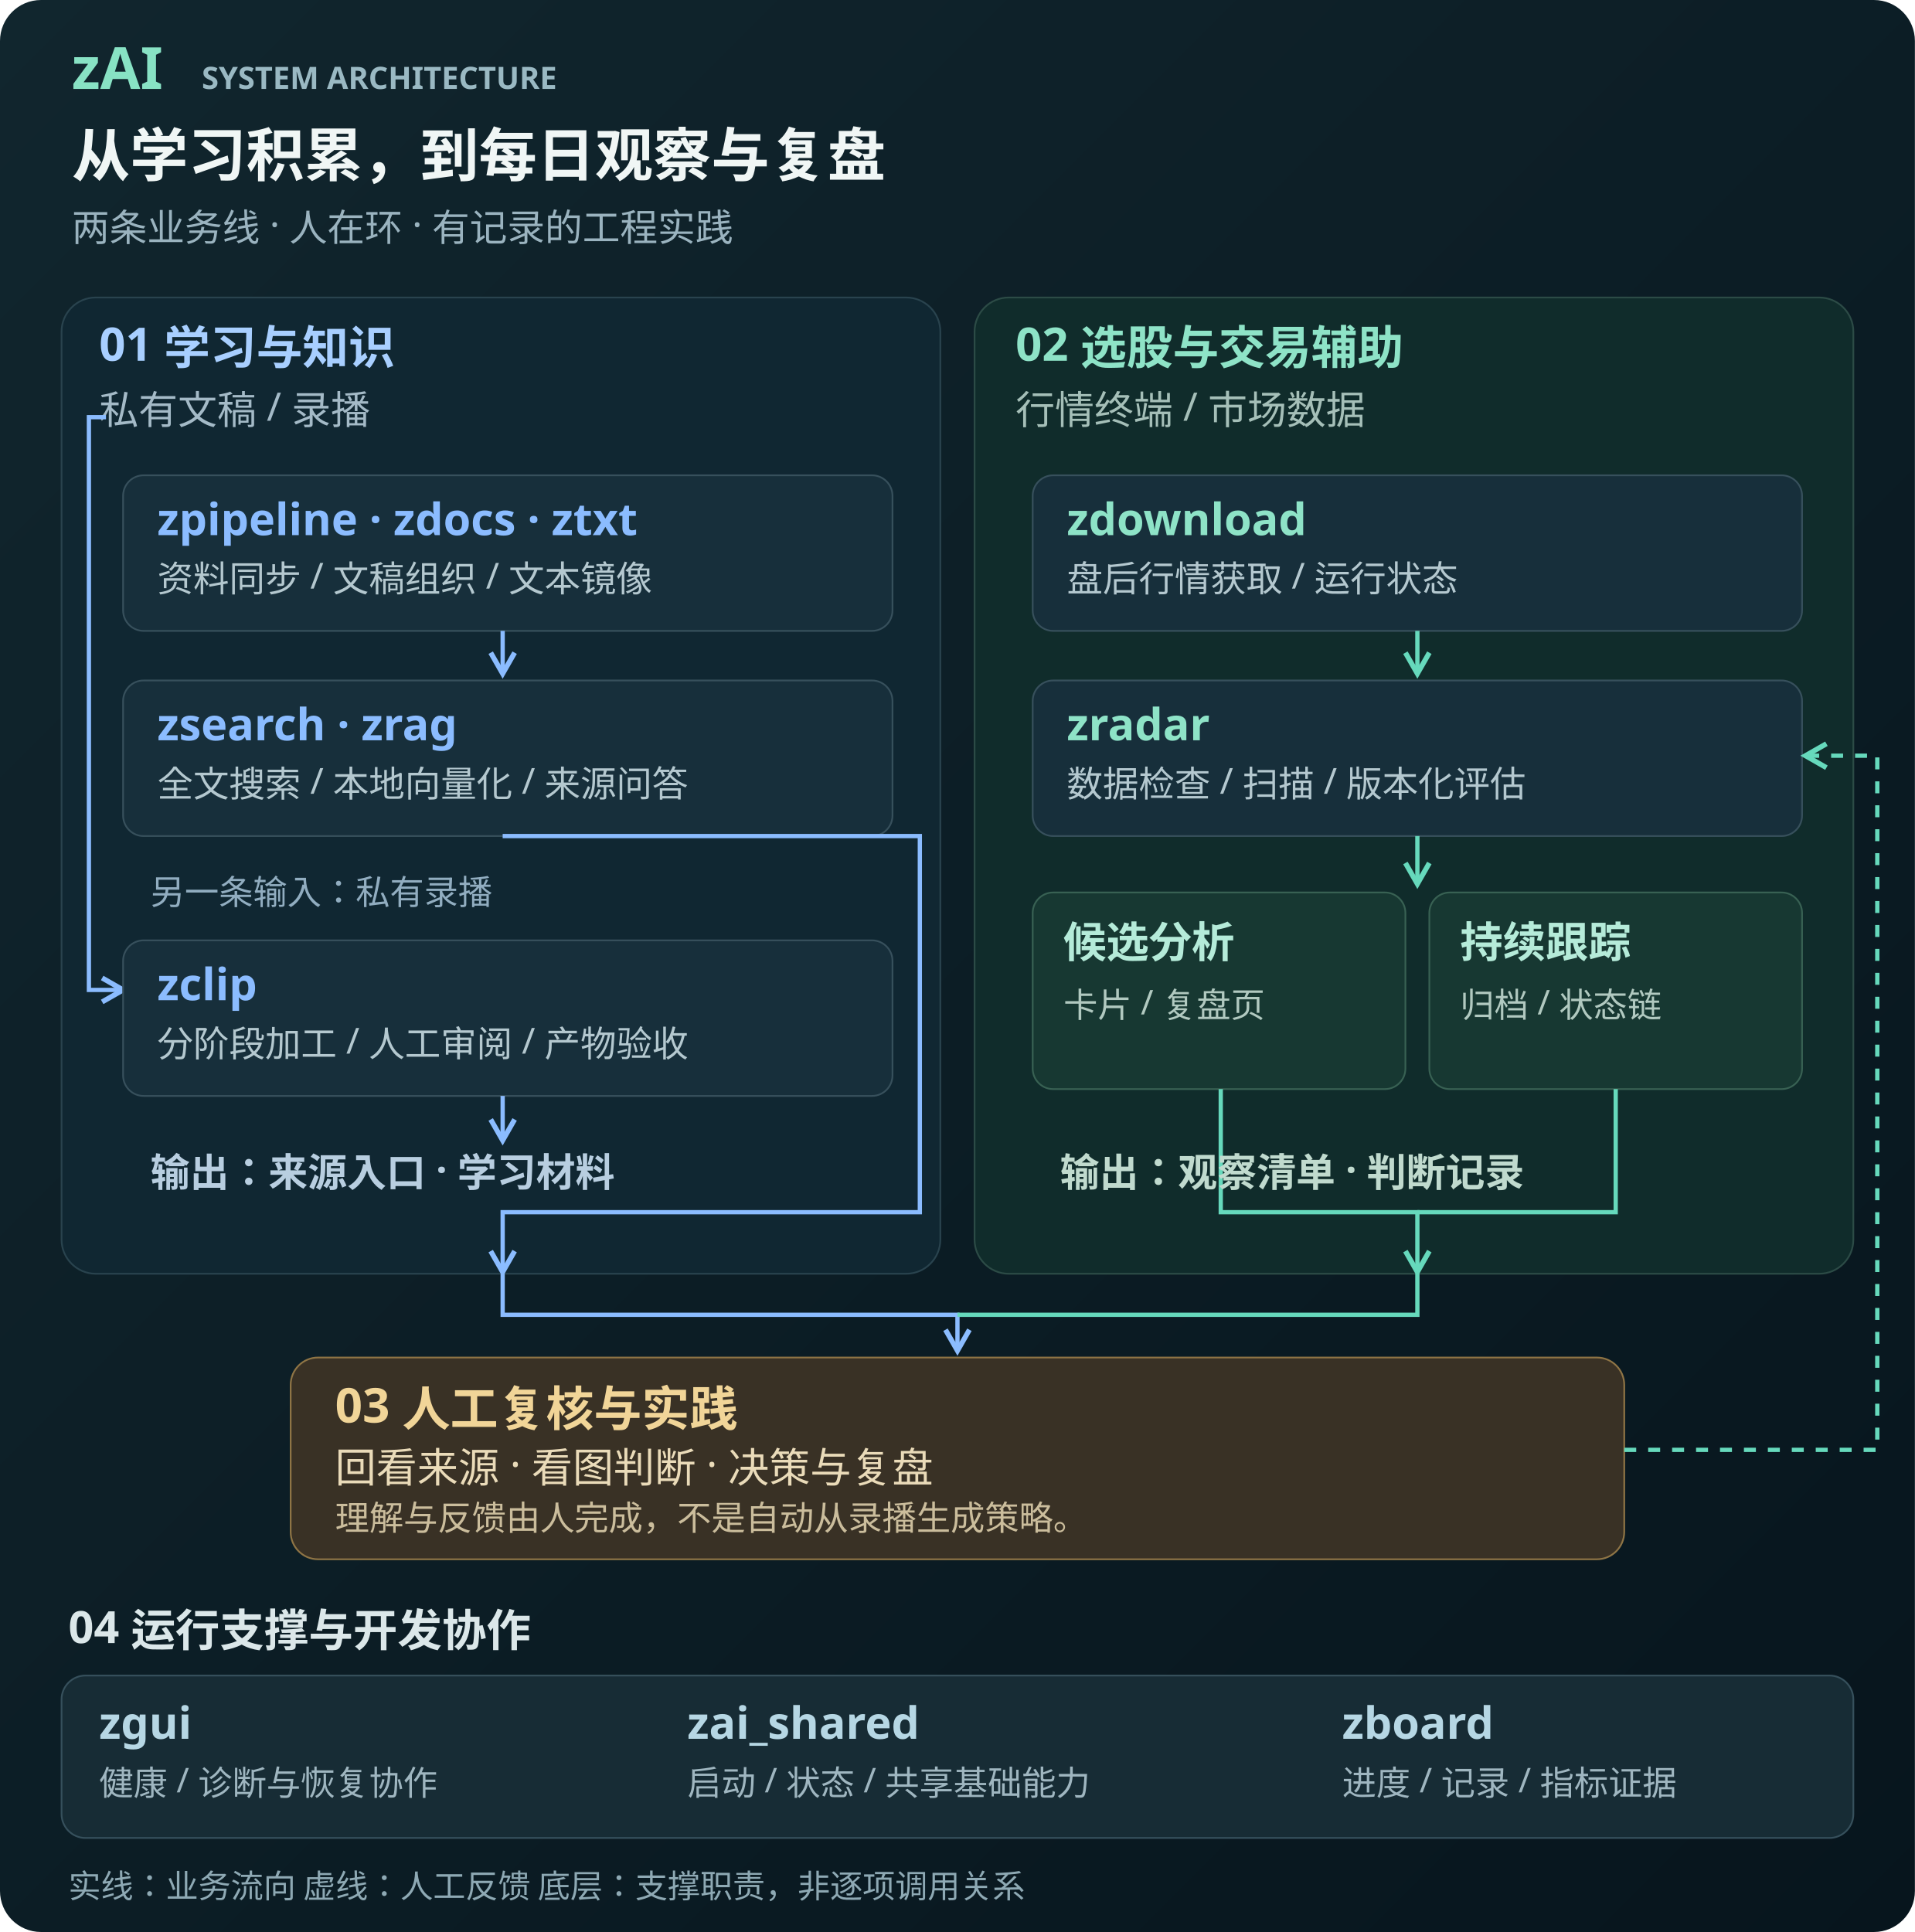
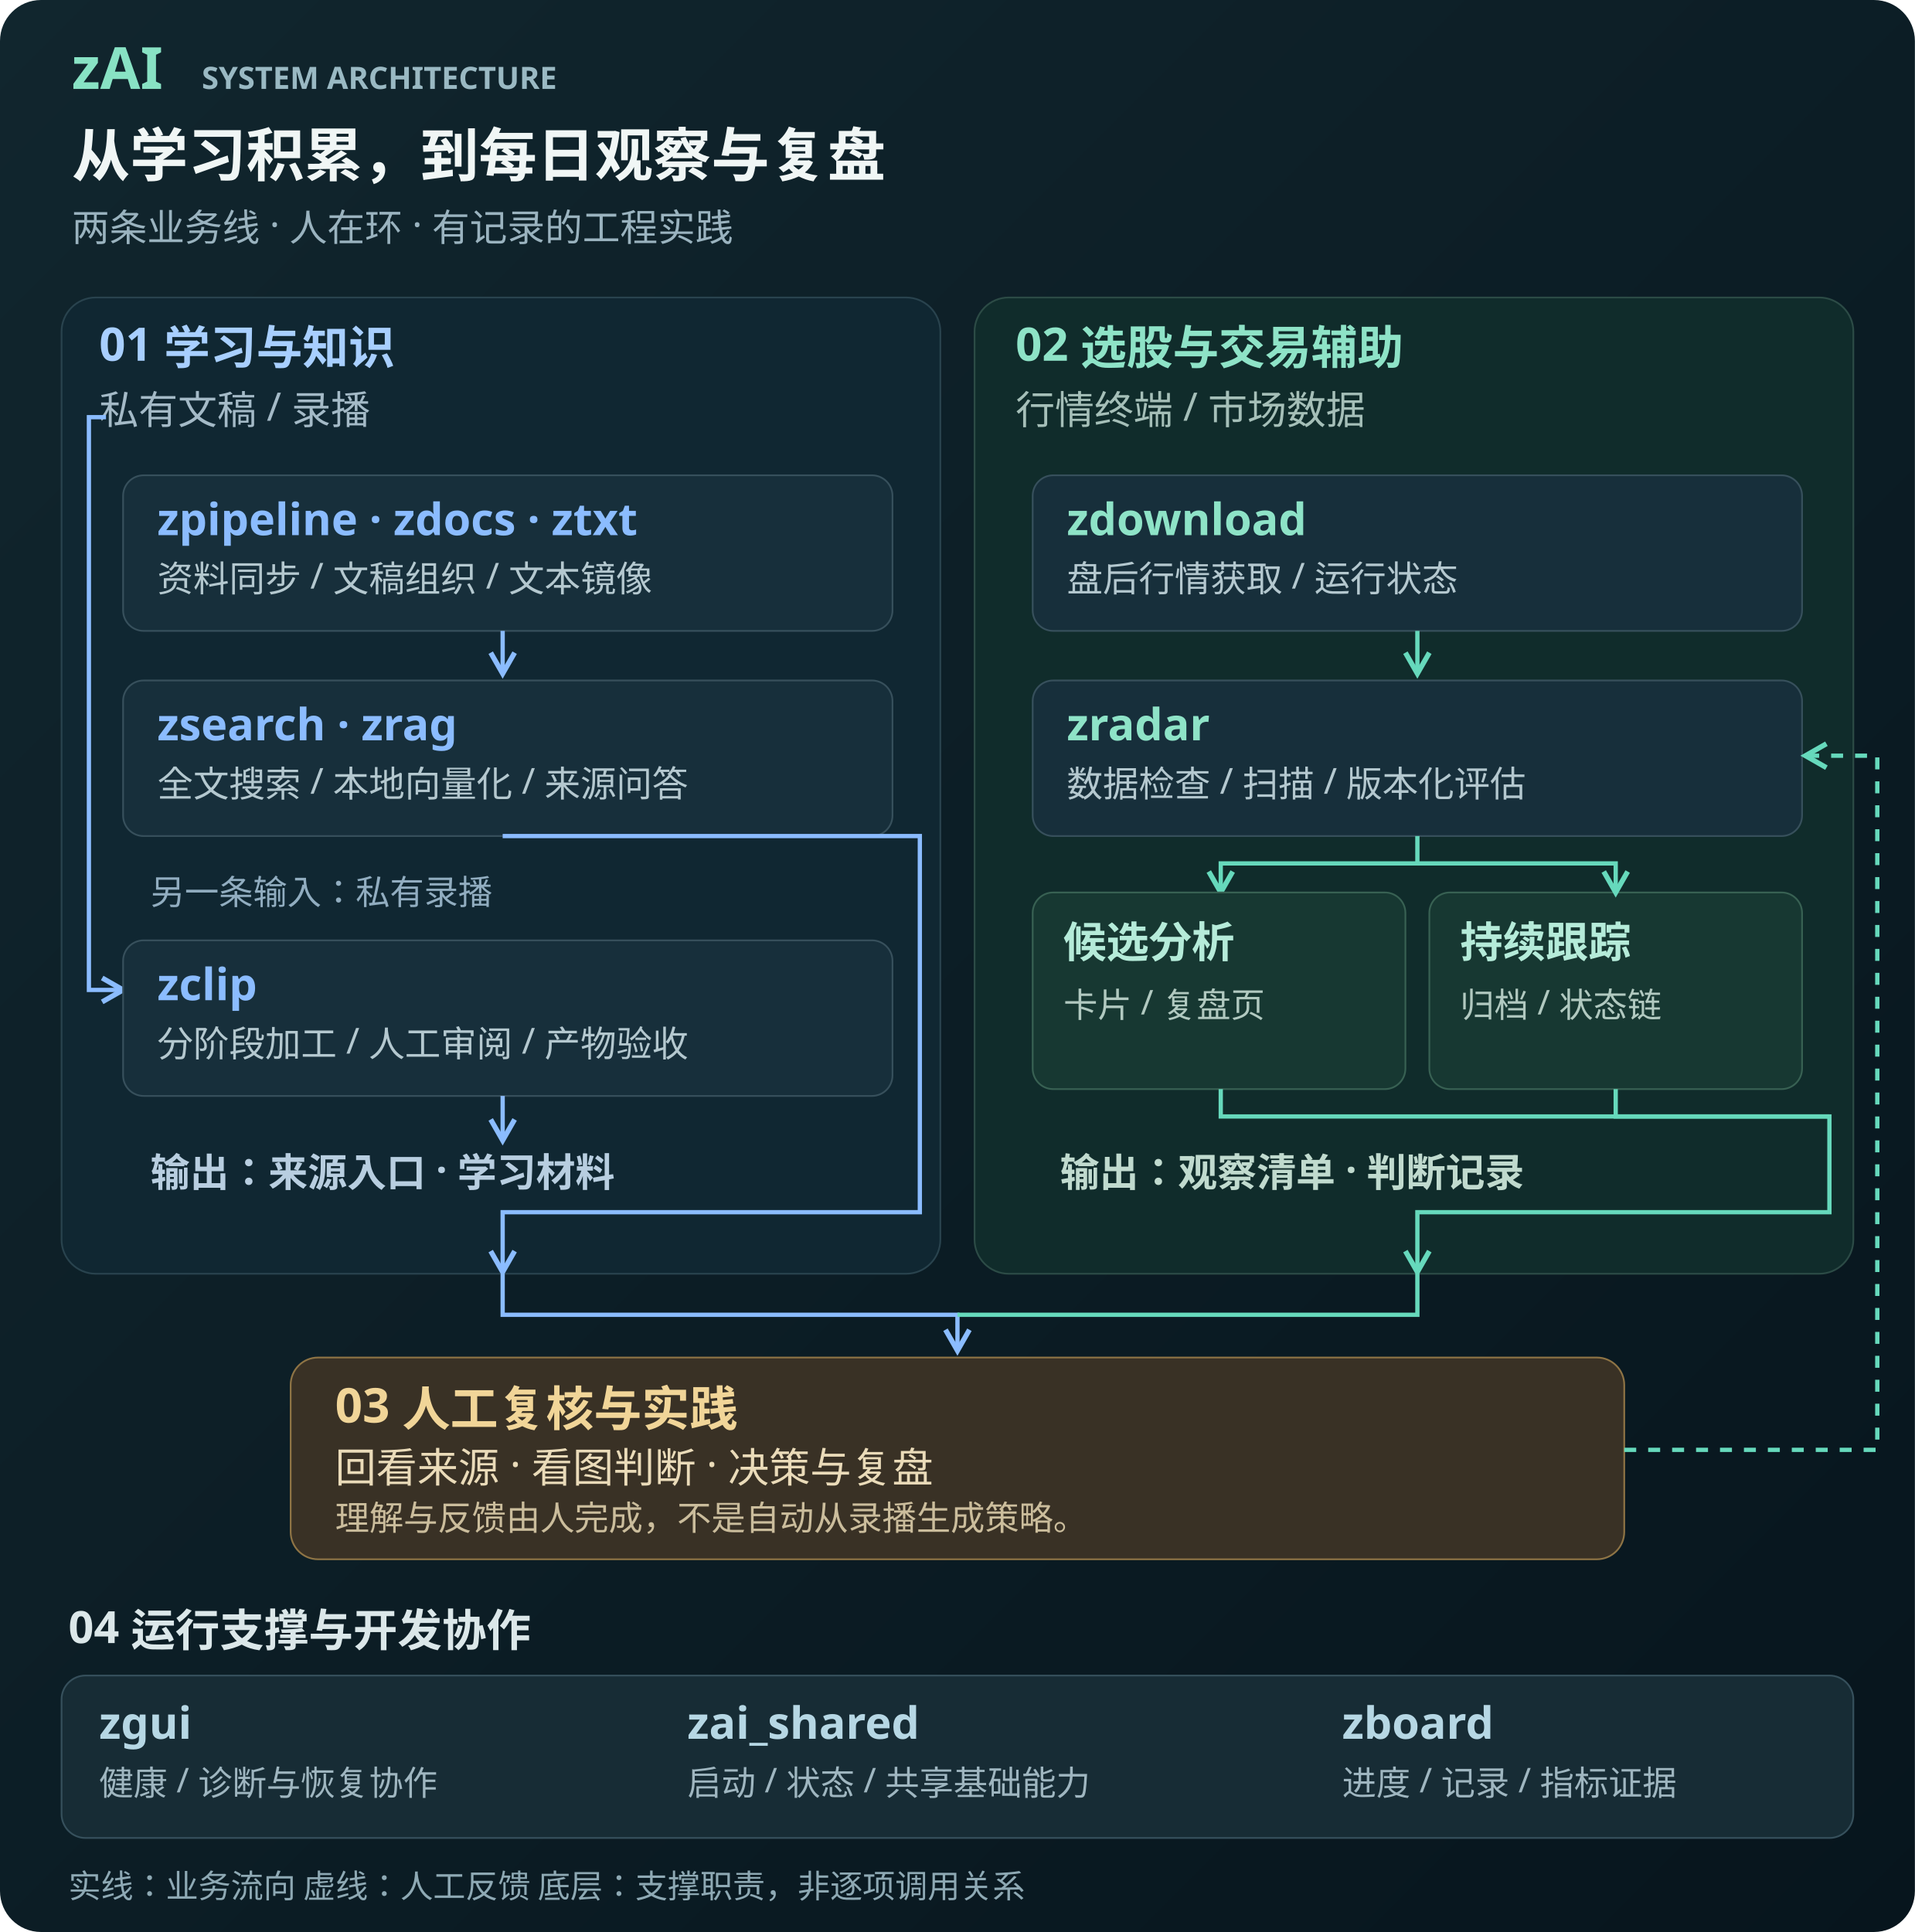
<svg xmlns="http://www.w3.org/2000/svg" width="1120" height="1130" viewBox="0 0 1120 1130" role="img" aria-labelledby="title desc">
  <defs>
    <linearGradient id="bg" x2="1" y2="1">
      <stop stop-color="#11262e" />
      <stop offset="1" stop-color="#07151d" />
    </linearGradient>
    <marker id="arrow" viewBox="0 0 10 10" refX="8" refY="5" markerWidth="7" markerHeight="7" orient="auto-start-reverse">
      <path d="M1 1L8 5L1 9" fill="none" stroke="#66d9bc" stroke-width="1.7" />
    </marker>
    <marker id="blue" viewBox="0 0 10 10" refX="8" refY="5" markerWidth="7" markerHeight="7" orient="auto">
      <path d="M1 1L8 5L1 9" fill="none" stroke="#8bbcff" stroke-width="1.7" />
    </marker>
  </defs>
  <rect width="1120" height="1130" rx="24" fill="url(#bg)" />
  <g font-family="Segoe UI, Microsoft YaHei, PingFang SC, sans-serif">
    <text x="42" y="52" fill="#88e2c4" font-size="34" font-weight="700">zAI</text>
    <text x="118" y="52" fill="#9ab9c3" font-size="18" font-weight="600">SYSTEM ARCHITECTURE</text>
    <text x="42" y="103" fill="#f0f6f5" font-size="34" font-weight="700">从学习积累，到每日观察与复盘</text>
    <text x="42" y="141" fill="#9ab3bf" font-size="22" font-weight="400">两条业务线 · 人在环 · 有记录的工程实践</text>
    <rect x="36" y="174" width="514" height="571" rx="20" fill="#102732" stroke="#29434e" />
    <rect x="570" y="174" width="514" height="571" rx="20" fill="#102c2b" stroke="#2c4b46" />
    <text x="58" y="211" fill="#a8cfff" font-size="27" font-weight="700">01  学习与知识</text>
    <text x="594" y="211" fill="#8ee3c7" font-size="27" font-weight="700">02  选股与交易辅助</text>
    <text x="58" y="248" fill="#a4bac7" font-size="23" font-weight="400">私有文稿 / 录播</text>
    <text x="594" y="248" fill="#a5bfb8" font-size="23" font-weight="400">行情终端 / 市场数据</text>
    <rect x="72" y="278" width="450" height="91" rx="12" fill="#172f3b" stroke="#37505c" />
    <text x="92" y="313" fill="#8bbcff" font-size="26" font-weight="600">zpipeline · zdocs · ztxt</text>
    <text x="92" y="346" fill="#b4c8cf" font-size="21" font-weight="400">资料同步 / 文稿组织 / 文本镜像</text>
    <path d="M294 369V394" fill="none" stroke="#8bbcff" stroke-width="2.5" marker-end="url(#blue)" />
    <rect x="72" y="398" width="450" height="91" rx="12" fill="#172f3b" stroke="#37505c" />
    <text x="92" y="433" fill="#8bbcff" font-size="26" font-weight="600">zsearch · zrag</text>
    <text x="92" y="466" fill="#b4c8cf" font-size="21" font-weight="400">全文搜索 / 本地向量化 / 来源问答</text>
    <text x="88" y="529" fill="#91adc0" font-size="20" font-weight="400">另一条输入：私有录播</text>
    <path d="M62 244H52V579H72" fill="none" stroke="#8bbcff" stroke-width="2.5" marker-end="url(#blue)" />
    <rect x="72" y="550" width="450" height="91" rx="12" fill="#172f3b" stroke="#37505c" />
    <text x="92" y="585" fill="#8bbcff" font-size="26" font-weight="600">zclip</text>
    <text x="92" y="618" fill="#b4c8cf" font-size="21" font-weight="400">分阶段加工 / 人工审阅 / 产物验收</text>
    <text x="88" y="694" fill="#b8cee0" font-size="23" font-weight="600">输出：来源入口 · 学习材料</text>
    <path d="M294 489H538V709H294V744" fill="none" stroke="#8bbcff" stroke-width="2.5" marker-end="url(#blue)" />
    <path d="M294 641V667" fill="none" stroke="#8bbcff" stroke-width="2.5" marker-end="url(#blue)" />
    <rect x="604" y="278" width="450" height="91" rx="12" fill="#172f3b" stroke="#37505c" />
    <text x="624" y="313" fill="#8ee3c7" font-size="26" font-weight="600">zdownload</text>
    <text x="624" y="346" fill="#b4c8cf" font-size="21" font-weight="400">盘后行情获取 / 运行状态</text>
    <path d="M829 369V394" fill="none" stroke="#66d9bc" stroke-width="2.5" marker-end="url(#arrow)" />
    <rect x="604" y="398" width="450" height="91" rx="12" fill="#172f3b" stroke="#37505c" />
    <text x="624" y="433" fill="#8ee3c7" font-size="26" font-weight="600">zradar</text>
    <text x="624" y="466" fill="#b4c8cf" font-size="21" font-weight="400">数据检查 / 扫描 / 版本化评估</text>
-     <path d="M829 489V517" fill="none" stroke="#66d9bc" stroke-width="2.5" marker-end="url(#arrow)" />
+     <path d="M829 489V505H714V522" fill="none" stroke="#66d9bc" stroke-width="2.5" marker-end="url(#arrow)" />
    <rect x="604" y="522" width="218" height="115" rx="12" fill="#173832" stroke="#386153" />
    <rect x="836" y="522" width="218" height="115" rx="12" fill="#173832" stroke="#386153" />
    <text x="622" y="560" fill="#b5ebd9" font-size="25" font-weight="600">候选分析</text>
    <text x="622" y="595" fill="#b1c9c0" font-size="20" font-weight="400">卡片 / 复盘页</text>
    <text x="854" y="560" fill="#b5ebd9" font-size="25" font-weight="600">持续跟踪</text>
    <text x="854" y="595" fill="#b1c9c0" font-size="20" font-weight="400">归档 / 状态链</text>
-     <path d="M714 637V709H829V744" fill="none" stroke="#66d9bc" stroke-width="2.5" marker-end="url(#arrow)" />
-     <path d="M945 637V709H829" fill="none" stroke="#66d9bc" stroke-width="2.5" />
+     <path d="M714 637V653H1070V709H829V744" fill="none" stroke="#66d9bc" stroke-width="2.5" marker-end="url(#arrow)" />
+     <path d="M945 637V653H1070" fill="none" stroke="#66d9bc" stroke-width="2.5" />
    <text x="620" y="694" fill="#c0dace" font-size="23" font-weight="600">输出：观察清单 · 判断记录</text>
    <path d="M294 745V769H560V790" fill="none" stroke="#8bbcff" stroke-width="2.5" marker-end="url(#blue)" />
    <path d="M829 745V769H560" fill="none" stroke="#66d9bc" stroke-width="2.5" />
    <rect x="170" y="794" width="780" height="118" rx="16" fill="#393125" stroke="#8e7445" />
    <text x="196" y="832" fill="#f1d598" font-size="28" font-weight="700">03  人工复核与实践</text>
    <text x="196" y="867" fill="#eadbb9" font-size="24" font-weight="400">回看来源 · 看图判断 · 决策与复盘</text>
    <text x="196" y="895" fill="#cbbd9c" font-size="20" font-weight="400">理解与反馈由人完成，不是自动从录播生成策略。</text>
    <path d="M950 848H1098V442H1056" fill="none" stroke="#66d9bc" stroke-width="2.5" stroke-dasharray="7 7" marker-end="url(#arrow)" />
    <text x="40" y="961" fill="#dbe7e9" font-size="26" font-weight="700">04  运行支撑与开发协作</text>
    <rect x="36" y="980" width="1048" height="95" rx="14" fill="#172c35" stroke="#36505c" />
    <text x="58" y="1017" fill="#b6d7e4" font-size="26" font-weight="600">zgui</text>
    <text x="58" y="1050" fill="#9fb6c0" font-size="20" font-weight="400">健康 / 诊断与恢复协作</text>
    <text x="402" y="1017" fill="#b6d7e4" font-size="26" font-weight="600">zai_shared</text>
    <text x="402" y="1050" fill="#9fb6c0" font-size="20" font-weight="400">启动 / 状态 / 共享基础能力</text>
    <text x="785" y="1017" fill="#b6d7e4" font-size="26" font-weight="600">zboard</text>
    <text x="785" y="1050" fill="#9fb6c0" font-size="20" font-weight="400">进度 / 记录 / 指标证据</text>
    <text x="40" y="1110" fill="#8ea9b4" font-size="19" font-weight="400">实线：业务流向    虚线：人工反馈    底层：支撑职责，非逐项调用关系</text>
+     <path d="M829 505H945V522" fill="none" stroke="#66d9bc" stroke-width="2.5" marker-end="url(#arrow)" />
  </g>
</svg>
